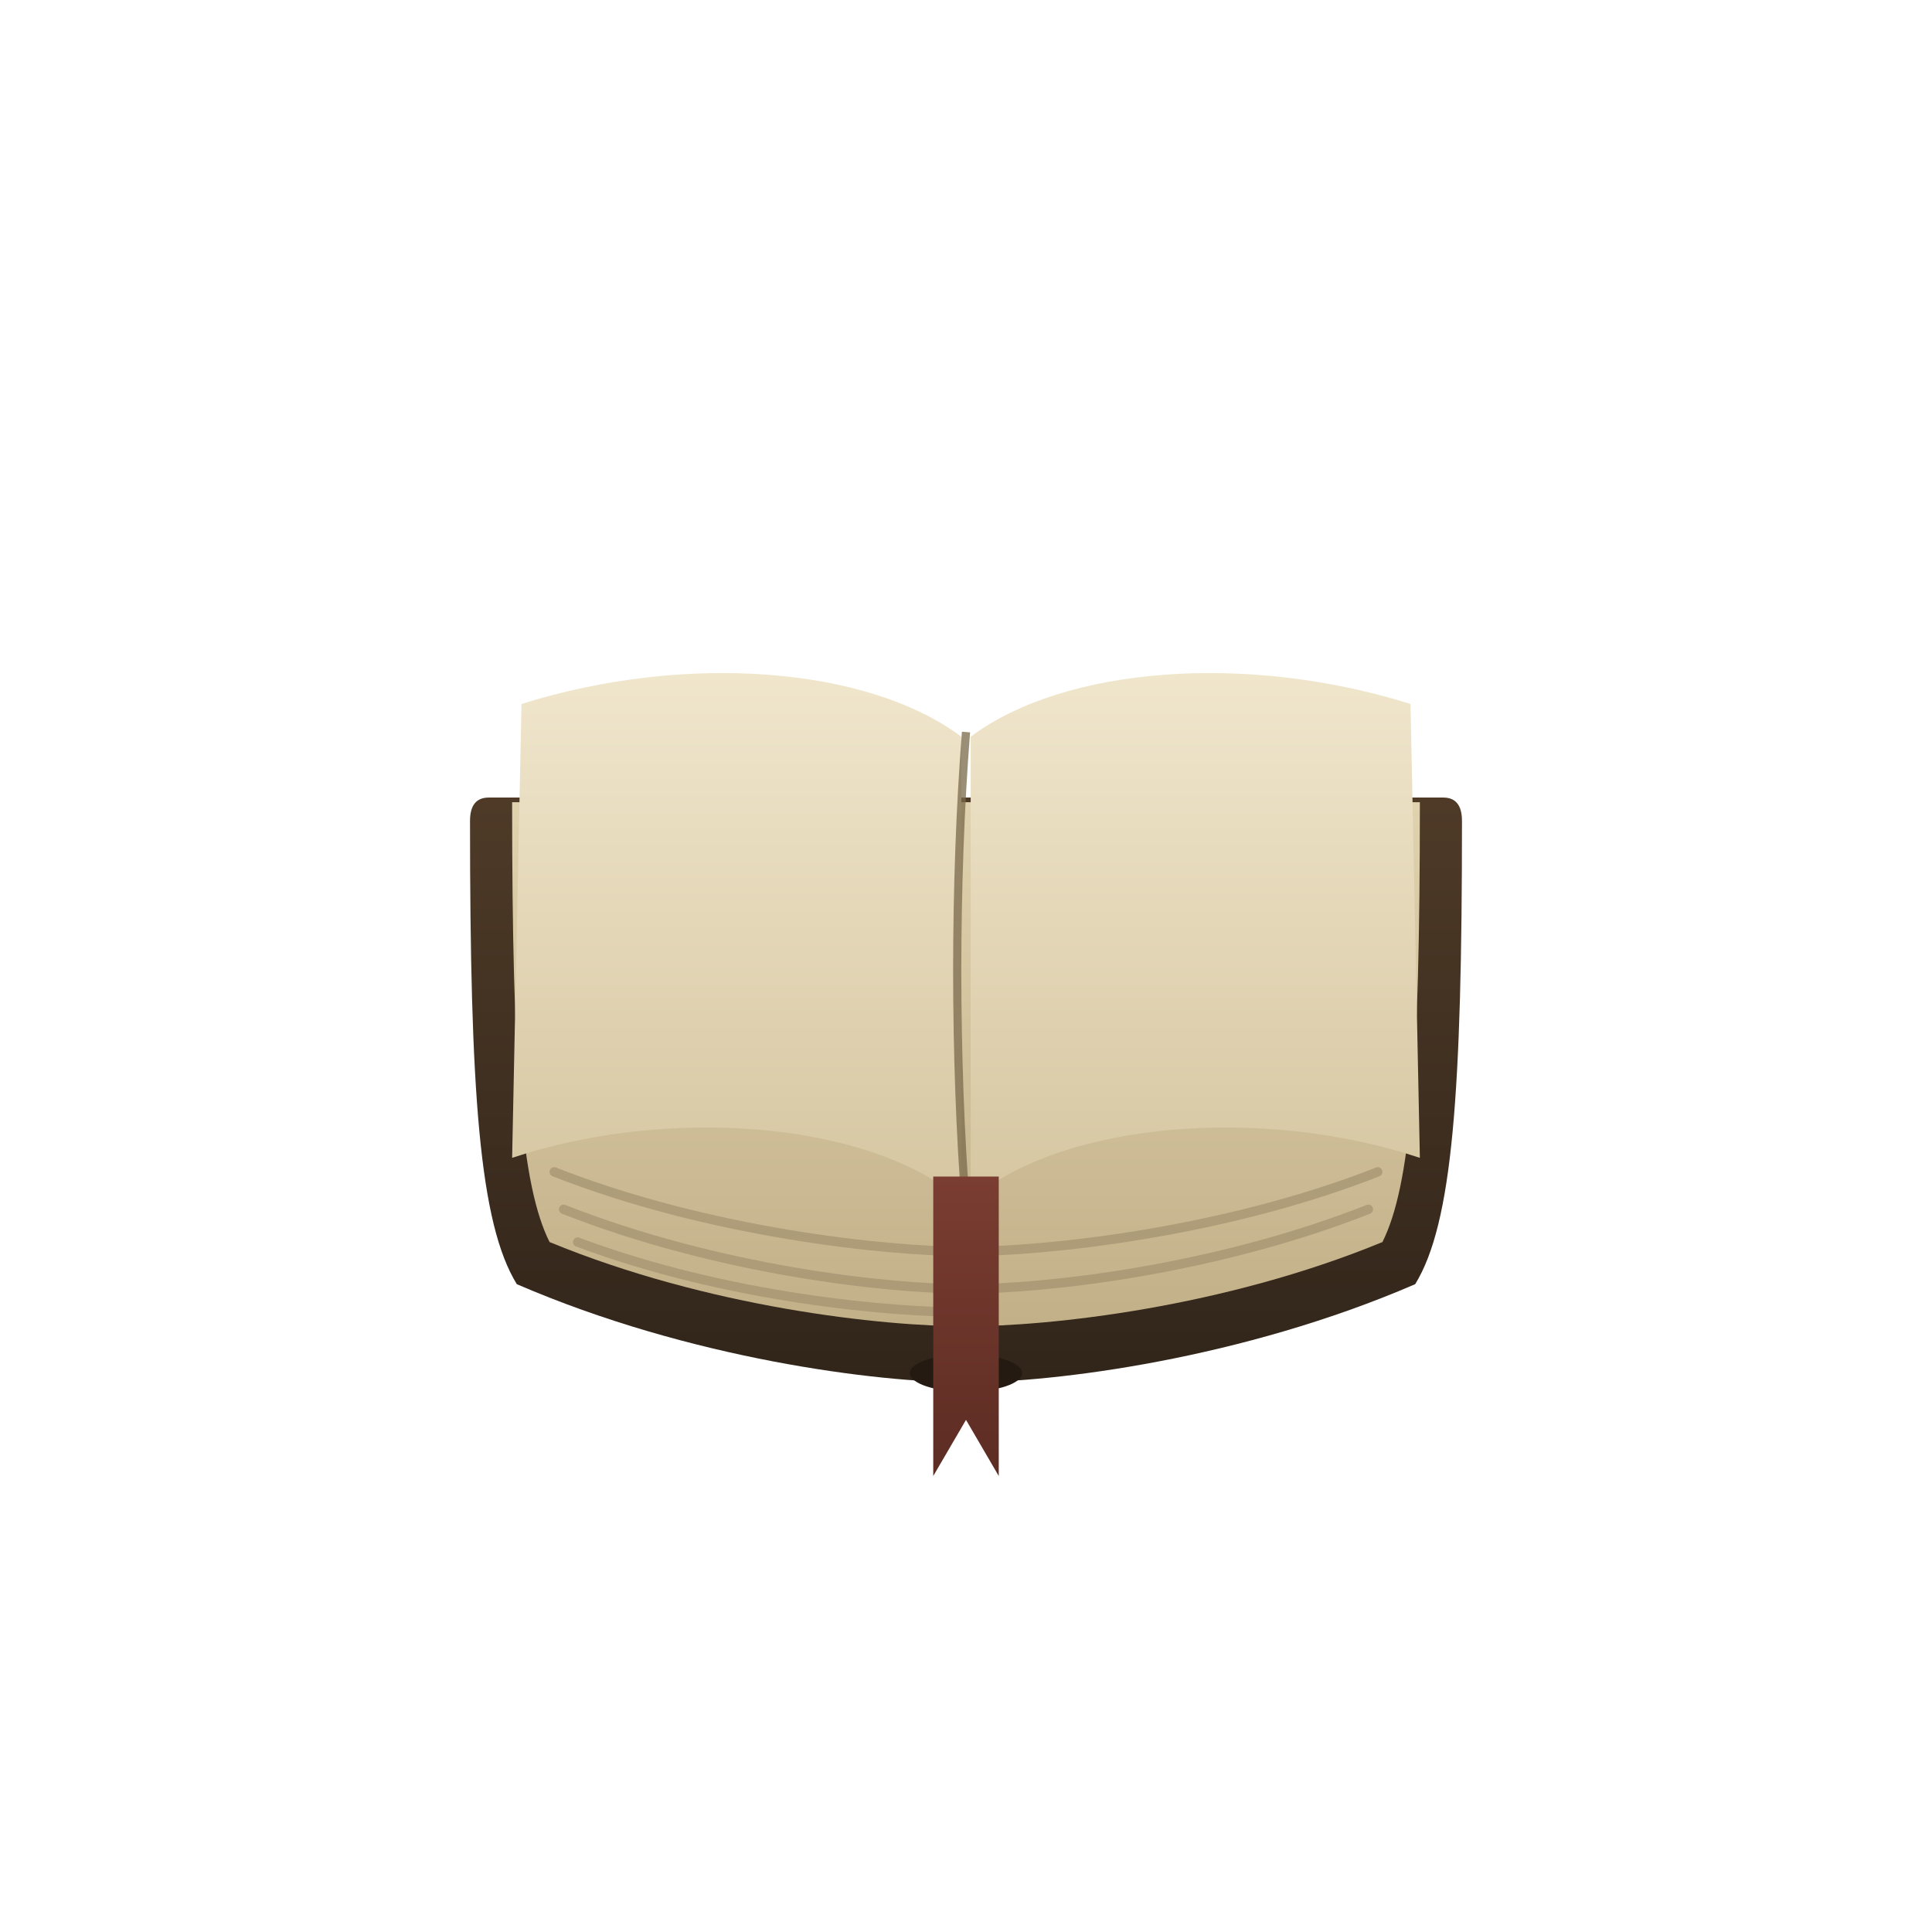
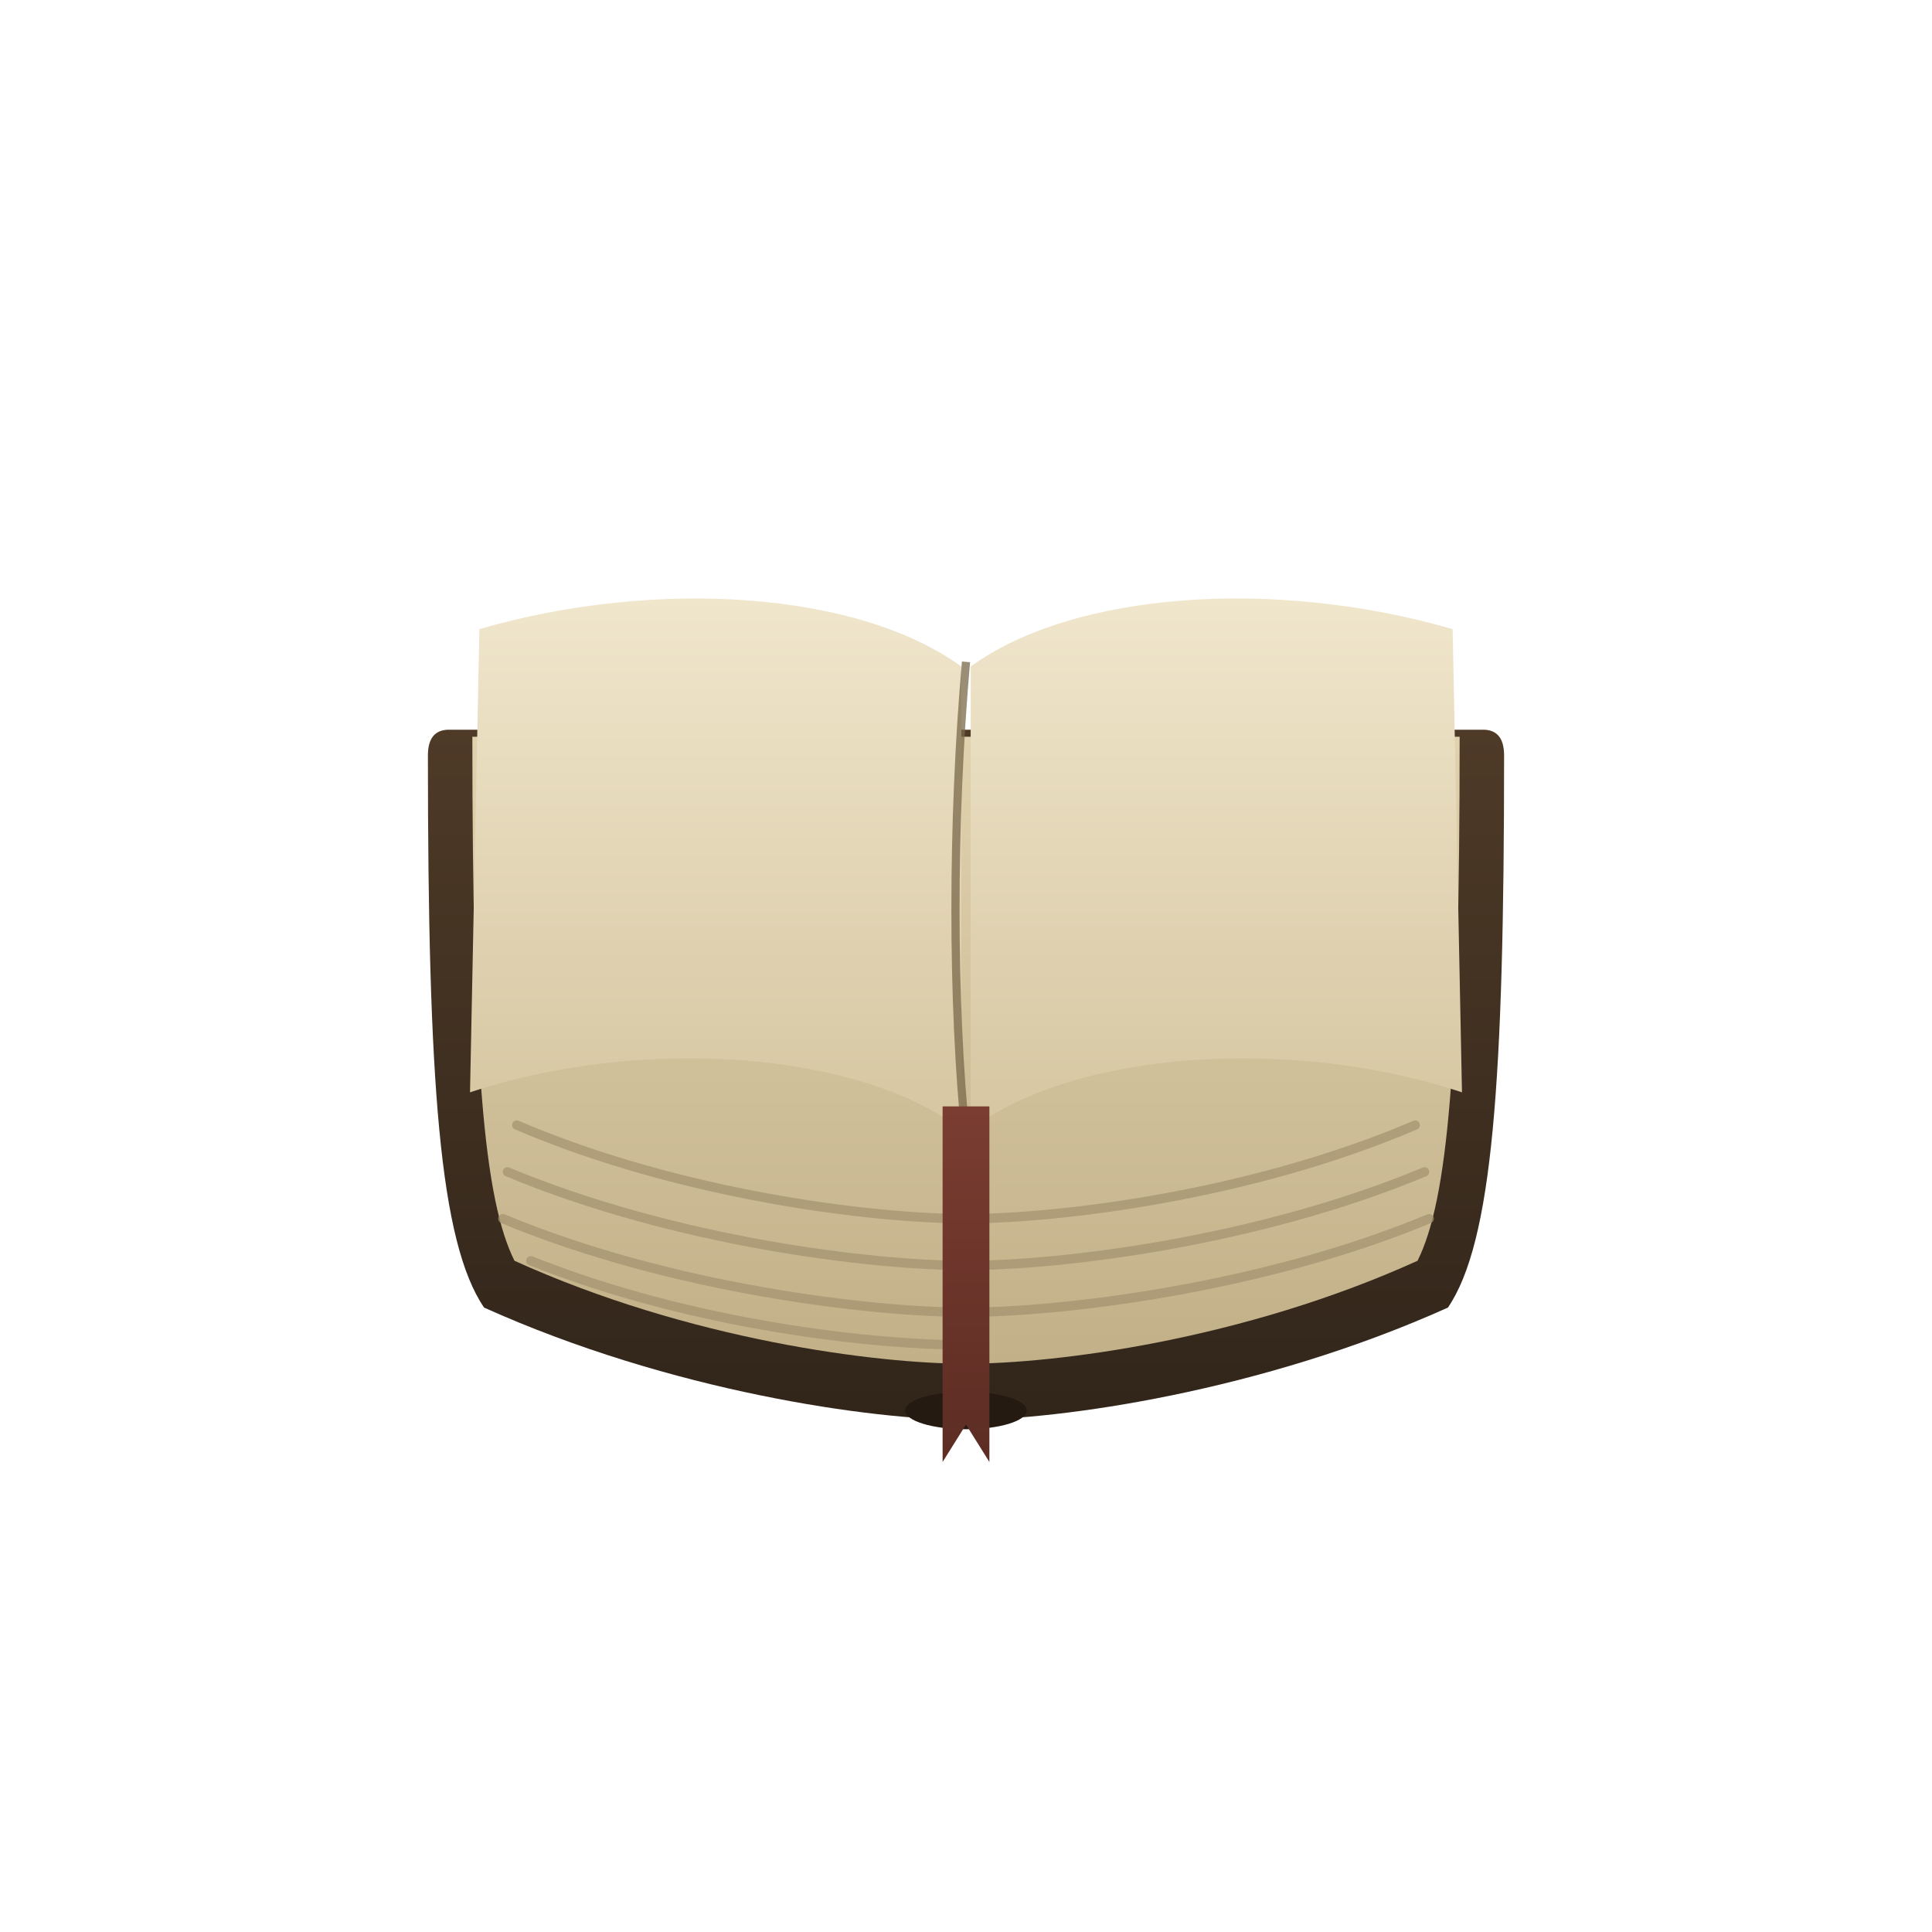
<svg xmlns="http://www.w3.org/2000/svg" width="512" height="512" viewBox="0 0 512 512">
  <defs>
    <linearGradient id="leather" x1="0" y1="0" x2="0" y2="1">
      <stop offset="0" stop-color="#4e3a27" />
      <stop offset="1" stop-color="#31251a" />
    </linearGradient>
    <linearGradient id="stack" x1="0" y1="0" x2="0" y2="1">
      <stop offset="0" stop-color="#e0d2ae" />
      <stop offset="1" stop-color="#c2b088" />
    </linearGradient>
    <linearGradient id="page" x1="0" y1="0" x2="0" y2="1">
      <stop offset="0" stop-color="#f0e6cc" />
      <stop offset="1" stop-color="#d6c6a1" />
    </linearGradient>
    <linearGradient id="ribbon" x1="0" y1="0" x2="0" y2="1">
      <stop offset="0" stop-color="#7b3d31" />
      <stop offset="1" stop-color="#5c2c23" />
    </linearGradient>
  </defs>
  <g transform="translate(256 256) scale(0.62) translate(-256 -266)">
-     <path d="M 44 204 Q 44 194 52 194 L 460 194 Q 468 194 468 204              C 468 320 464 376 448 402 C 374 434 294 444 256 444              C 218 444 138 434 64 402 C 48 376 44 320 44 204 Z" fill="url(#leather)" />
-     <ellipse cx="256" cy="440" rx="24" ry="8" fill="#241a11" />
-     <path d="M 62 196 C 62 310 66 360 78 384 C 146 412 220 420 256 420              C 292 420 366 412 434 384 C 446 360 450 310 450 196 Z" fill="url(#stack)" />
+     <path d="M 26 176 Q 26 165 35 165 L 477 165 Q 486 165 486 176              C 486 316 481 384 462 412 C 382 448 296 460 256 460              C 216 460 130 448 50 412 C 31 384 26 316 26 176 Z" fill="url(#leather)" />
+     <ellipse cx="256" cy="456" rx="26" ry="8" fill="#241a11" />
+     <path d="M 45 168 C 45 308 50 366 63 392 C 138 426 218 436 256 436              C 294 436 374 426 449 392 C 462 366 467 308 467 168 Z" fill="url(#stack)" />
    <g fill="none" stroke="#a3916e" stroke-width="4" stroke-linecap="round" opacity="0.7">
-       <path d="M 84 370 C 150 396 222 404 256 404 C 290 404 362 396 428 370" />
-       <path d="M 80 354 C 146 380 222 388 256 388 C 290 388 366 380 432 354" />
-       <path d="M 90 384 C 154 408 224 414 256 414" />
+       <path d="M 60 354 C 132 384 216 394 256 394 C 296 394 380 384 452 354" />
+       <path d="M 58 374 C 130 404 216 414 256 414 C 296 414 382 404 454 374" />
+       <path d="M 64 334 C 134 364 216 374 256 374 C 296 374 378 364 448 334" />
+       <path d="M 70 392 C 140 420 218 428 256 428" />
    </g>
-     <path d="M 254 168 C 214 138 136 132 66 154 L 62 348              C 128 326 214 332 254 366 Z" fill="url(#page)" />
-     <path d="M 258 168 C 298 138 376 132 446 154 L 450 348              C 384 326 298 332 258 366 Z" fill="url(#page)" />
-     <path d="M 256 166 C 251 230 251 306 256 370" fill="none" stroke="#7a684a" stroke-width="3.5" opacity="0.75" />
-     <path d="M 242 356 L 270 356 L 270 484 L 256 460 L 242 484 Z" fill="url(#ribbon)" />
+     <path d="M 254 138 C 210 106 124 100 48 122 L 44 320              C 116 296 210 302 254 336 Z" fill="url(#page)" />
+     <path d="M 258 138 C 302 106 388 100 464 122 L 468 320              C 396 296 302 302 258 336 Z" fill="url(#page)" />
+     <path d="M 256 136 C 250 204 250 282 256 340" fill="none" stroke="#7a684a" stroke-width="3.5" opacity="0.75" />
+     <path d="M 246 326 L 266 326 L 266 478 L 256 462 L 246 478 Z" fill="url(#ribbon)" />
  </g>
</svg>
